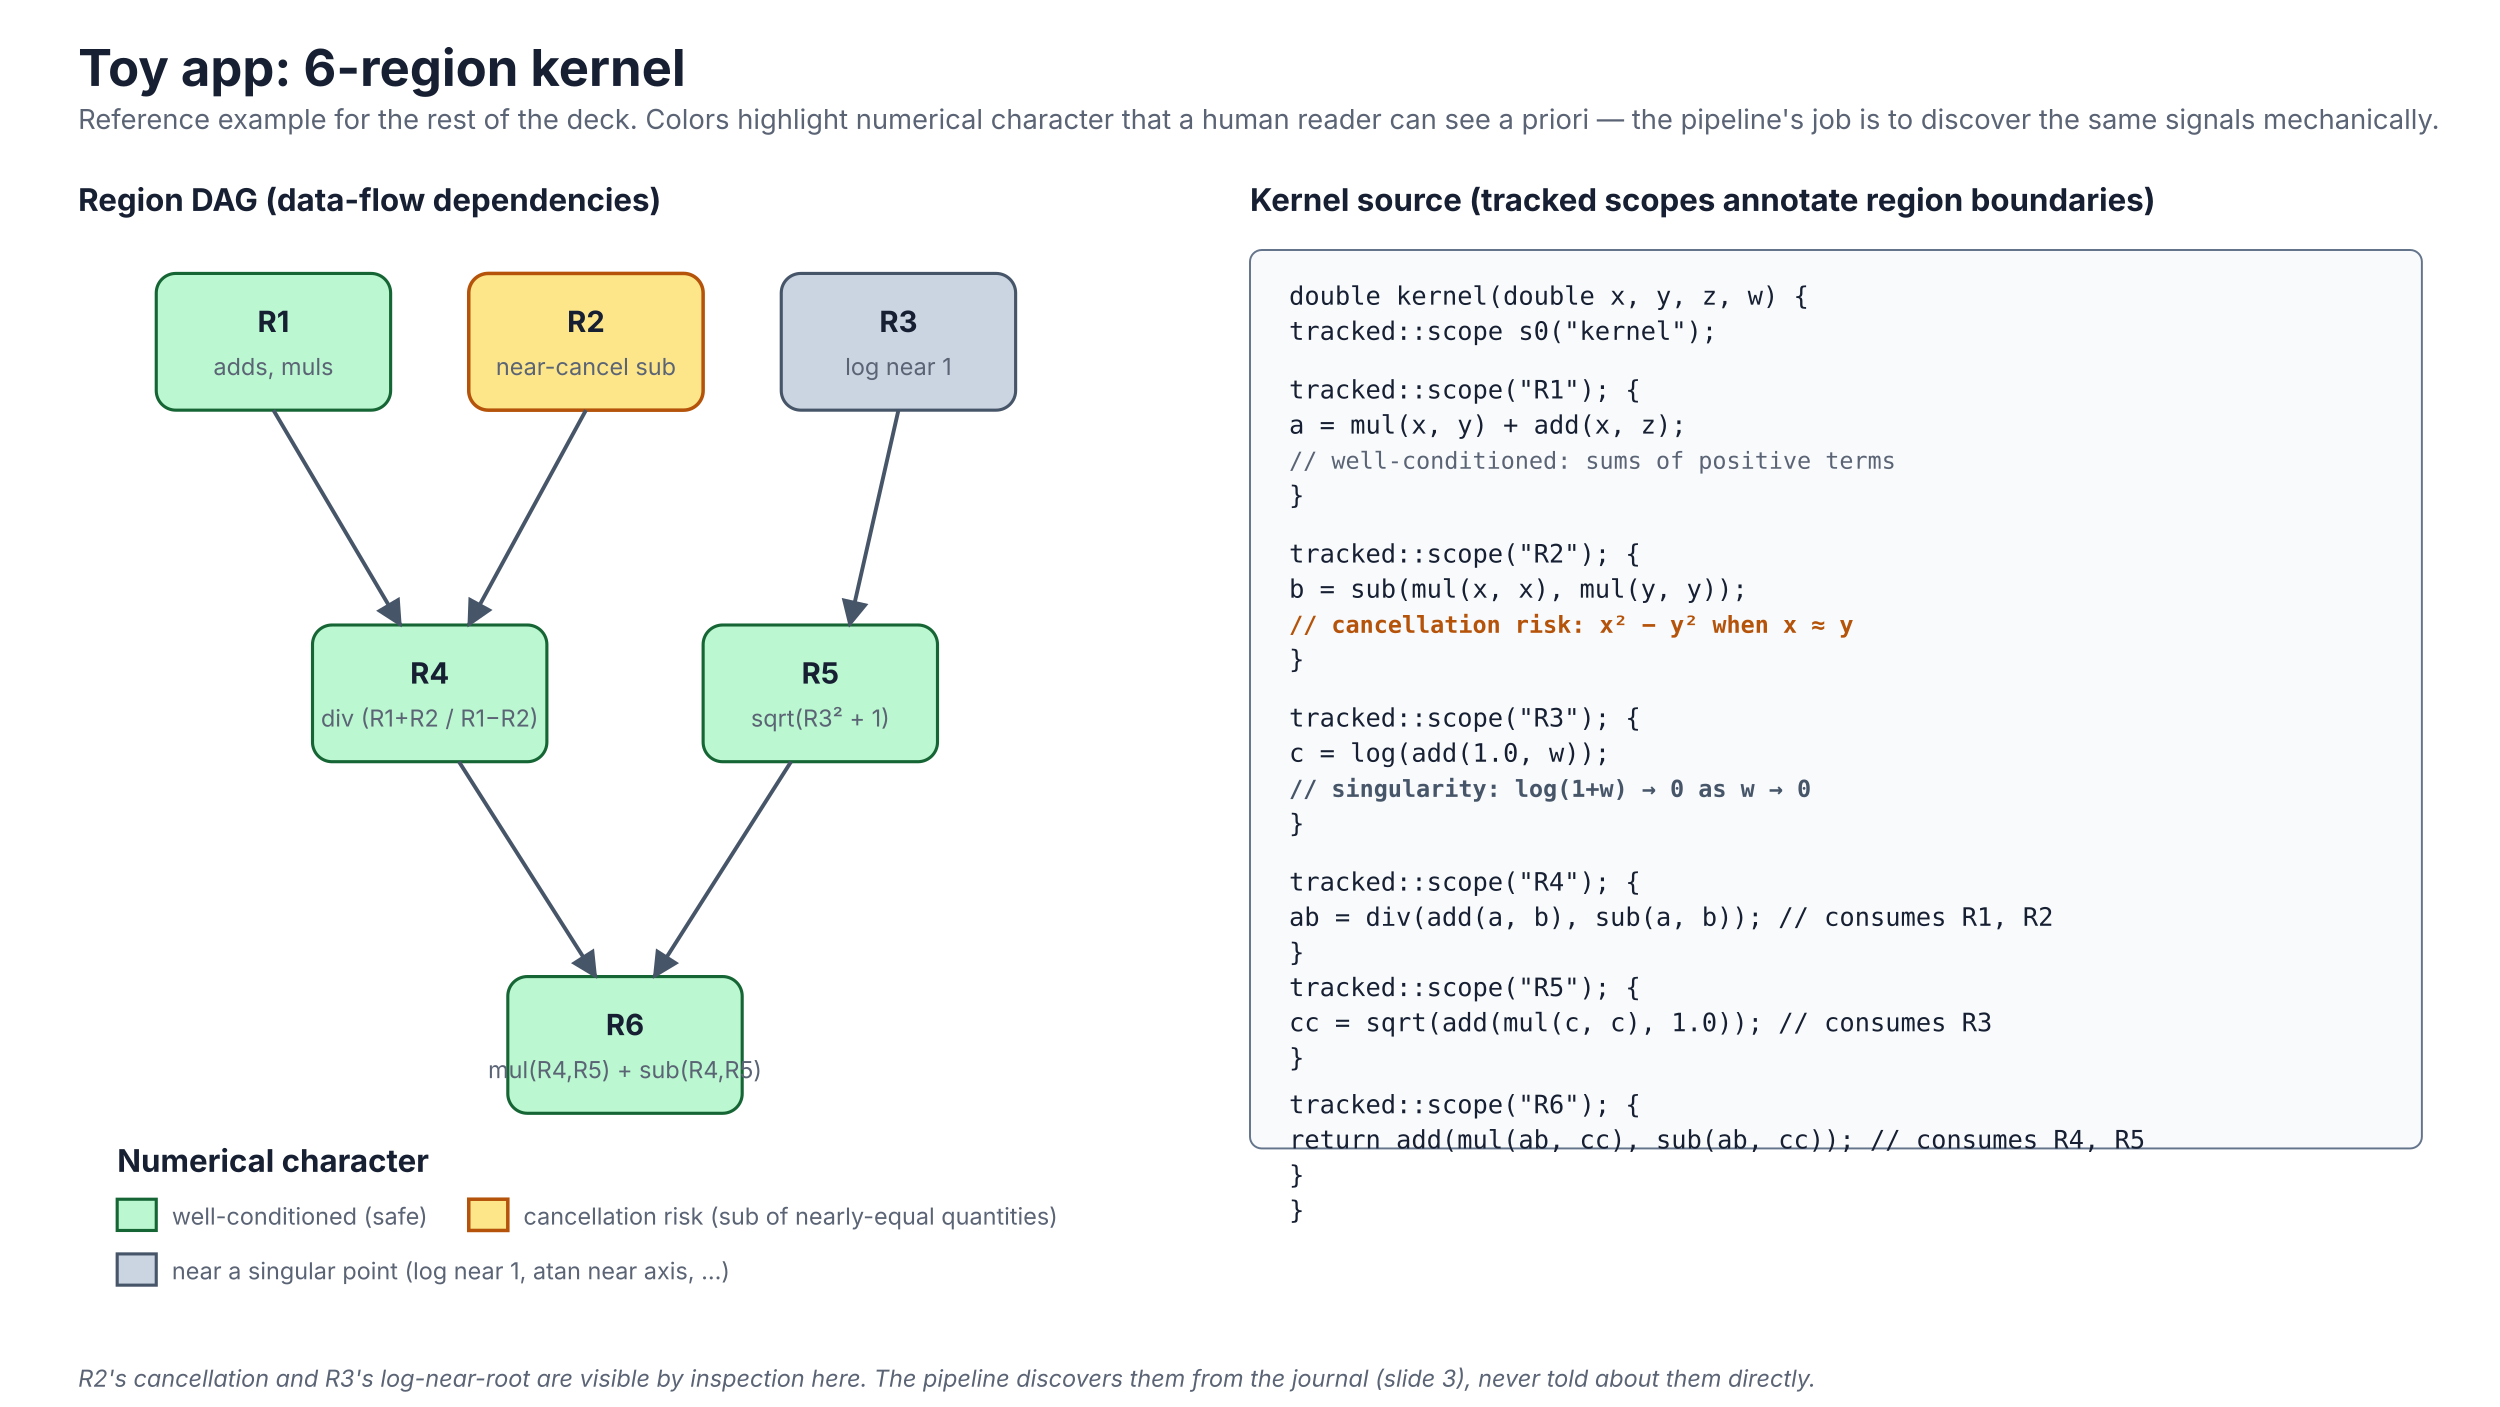
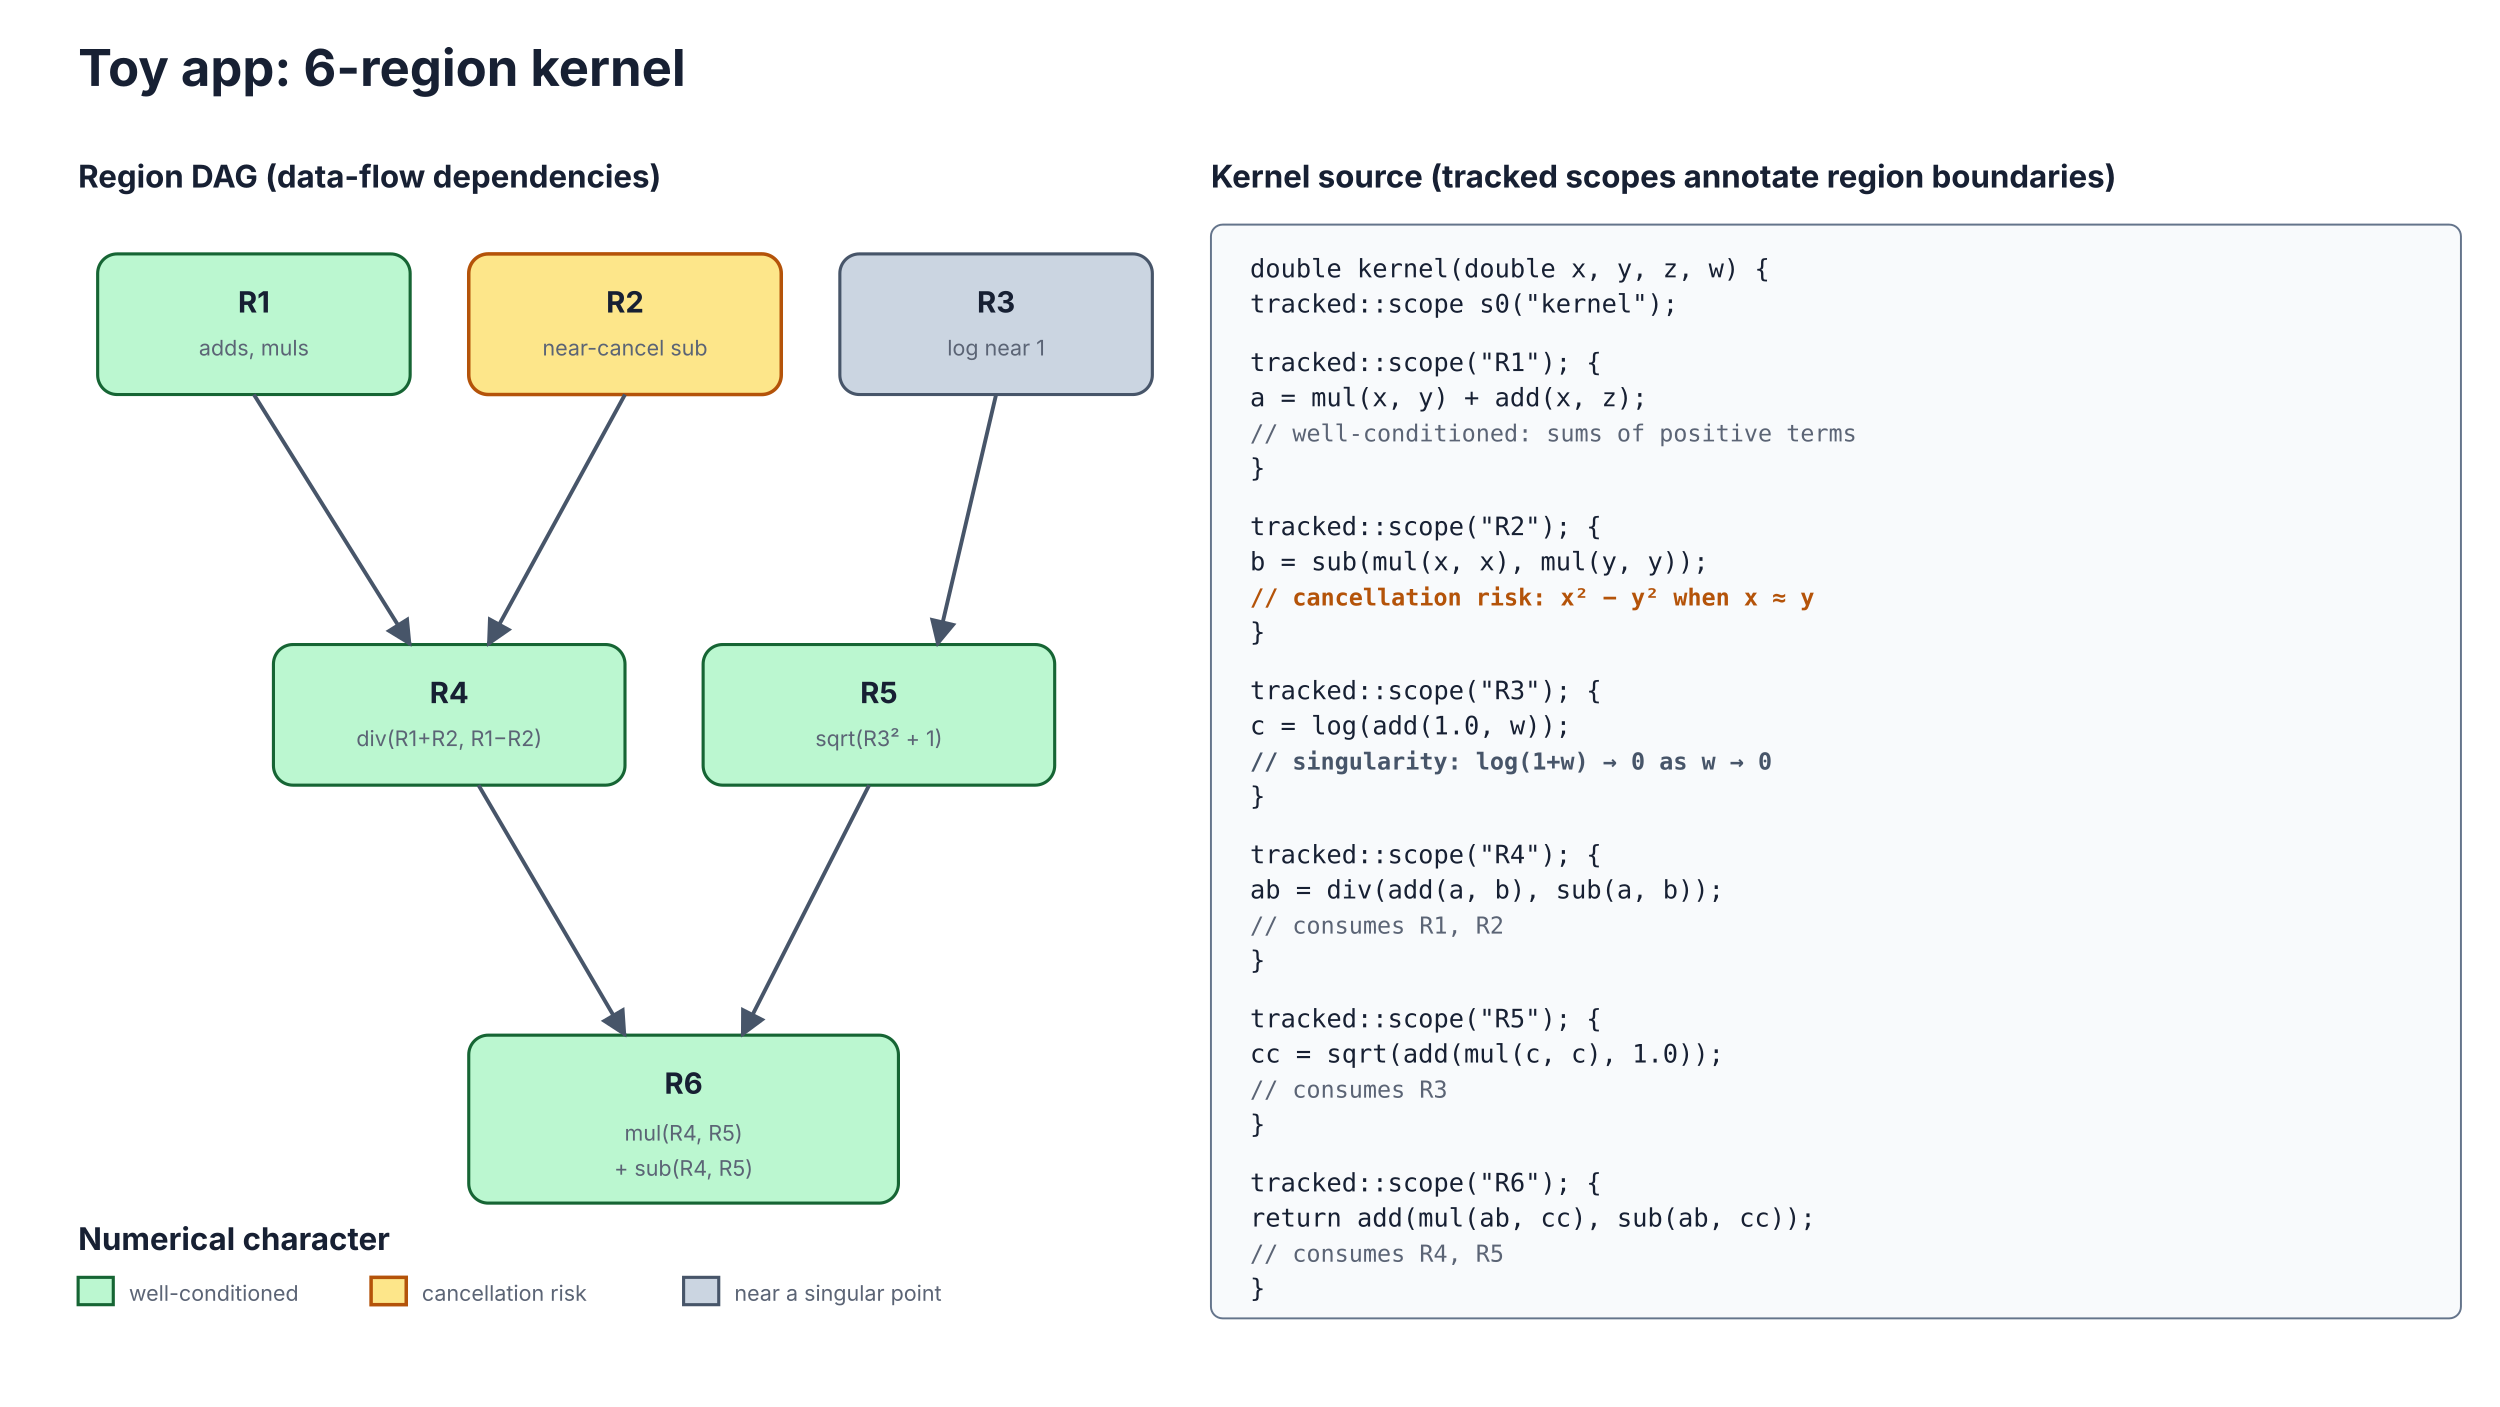
<svg xmlns="http://www.w3.org/2000/svg" viewBox="0 0 1280 720" font-family="ui-sans-serif, system-ui, -apple-system, sans-serif">
  <style>
    .title { font-size: 26px; font-weight: 700; fill: #172033; }
-     .subtitle { font-size: 14px; fill: #5b6475; }
    .h { font-size: 16px; font-weight: 650; fill: #172033; }
    .lbl { font-size: 15px; font-weight: 700; fill: #172033; }
-     .sub { font-size: 12px; fill: #5b6475; }
+     .sub { font-size: 11px; fill: #5b6475; }
    .code { font-family: ui-monospace, "SF Mono", Menlo, monospace; font-size: 13px; fill: #172033; }
    .code-cmt { font-family: ui-monospace, "SF Mono", Menlo, monospace; font-size: 12px; fill: #5b6475; }
    .code-warn { font-family: ui-monospace, "SF Mono", Menlo, monospace; font-size: 12px; fill: #b45309; font-weight: 600; }
    .code-sing { font-family: ui-monospace, "SF Mono", Menlo, monospace; font-size: 12px; fill: #475569; font-weight: 600; }
    .rnode-safe { stroke: #166534; stroke-width: 1.6; fill: #bbf7d0; }
    .rnode-warn { stroke: #b45309; stroke-width: 1.8; fill: #fde68a; }
    .rnode-sing { stroke: #475569; stroke-width: 1.6; fill: #cbd5e1; }
    .edge { stroke: #475569; stroke-width: 2; fill: none; marker-end: url(#arrow); }
    .box { stroke: #64748b; stroke-width: 1; fill: #f8fafc; }
-     .caption { font-size: 12px; fill: #5b6475; font-style: italic; }
  </style>
  <defs>
    <marker id="arrow" viewBox="0 0 10 10" refX="9" refY="5" markerWidth="7" markerHeight="7" orient="auto-start-reverse">
      <path d="M0,0 L10,5 L0,10 z" fill="#475569" />
    </marker>
  </defs>
  <text x="40" y="44" class="title">Toy app: 6-region kernel</text>
-   <text x="40" y="66" class="subtitle">Reference example for the rest of the deck. Colors highlight numerical character that a human reader can see a priori — the pipeline's job is to discover the same signals mechanically.</text>
-   <text x="40" y="108" class="h">Region DAG  (data-flow dependencies)</text>
-   <g transform="translate(60, 140)">
-     <rect x="20" y="0" width="120" height="70" rx="10" class="rnode-safe" />
-     <text x="80" y="30" text-anchor="middle" class="lbl">R1</text>
-     <text x="80" y="52" text-anchor="middle" class="sub">adds, muls</text>
-     <rect x="180" y="0" width="120" height="70" rx="10" class="rnode-warn" />
-     <text x="240" y="30" text-anchor="middle" class="lbl">R2</text>
-     <text x="240" y="52" text-anchor="middle" class="sub">near-cancel sub</text>
-     <rect x="340" y="0" width="120" height="70" rx="10" class="rnode-sing" />
-     <text x="400" y="30" text-anchor="middle" class="lbl">R3</text>
-     <text x="400" y="52" text-anchor="middle" class="sub">log near 1</text>
-     <rect x="100" y="180" width="120" height="70" rx="10" class="rnode-safe" />
-     <text x="160" y="210" text-anchor="middle" class="lbl">R4</text>
-     <text x="160" y="232" text-anchor="middle" class="sub">div (R1+R2 / R1−R2)</text>
-     <rect x="300" y="180" width="120" height="70" rx="10" class="rnode-safe" />
-     <text x="360" y="210" text-anchor="middle" class="lbl">R5</text>
-     <text x="360" y="232" text-anchor="middle" class="sub">sqrt(R3² + 1)</text>
-     <rect x="200" y="360" width="120" height="70" rx="10" class="rnode-safe" />
-     <text x="260" y="390" text-anchor="middle" class="lbl">R6</text>
-     <text x="260" y="412" text-anchor="middle" class="sub">mul(R4,R5) + sub(R4,R5)</text>
-     <path d="M80 70 L145 180" class="edge" />
-     <path d="M240 70 L180 180" class="edge" />
-     <path d="M400 70 L375 180" class="edge" />
-     <path d="M175 250 L245 360" class="edge" />
-     <path d="M345 250 L275 360" class="edge" />
+   <text x="40" y="96" class="h">Region DAG  (data-flow dependencies)</text>
+   <g transform="translate(40, 130)">
+     <rect x="10" y="0" width="160" height="72" rx="10" class="rnode-safe" />
+     <text x="90" y="30" text-anchor="middle" class="lbl">R1</text>
+     <text x="90" y="52" text-anchor="middle" class="sub">adds, muls</text>
+     <rect x="200" y="0" width="160" height="72" rx="10" class="rnode-warn" />
+     <text x="280" y="30" text-anchor="middle" class="lbl">R2</text>
+     <text x="280" y="52" text-anchor="middle" class="sub">near-cancel sub</text>
+     <rect x="390" y="0" width="160" height="72" rx="10" class="rnode-sing" />
+     <text x="470" y="30" text-anchor="middle" class="lbl">R3</text>
+     <text x="470" y="52" text-anchor="middle" class="sub">log near 1</text>
+     <rect x="100" y="200" width="180" height="72" rx="10" class="rnode-safe" />
+     <text x="190" y="230" text-anchor="middle" class="lbl">R4</text>
+     <text x="190" y="252" text-anchor="middle" class="sub">div(R1+R2, R1−R2)</text>
+     <rect x="320" y="200" width="180" height="72" rx="10" class="rnode-safe" />
+     <text x="410" y="230" text-anchor="middle" class="lbl">R5</text>
+     <text x="410" y="252" text-anchor="middle" class="sub">sqrt(R3² + 1)</text>
+     <rect x="200" y="400" width="220" height="86" rx="10" class="rnode-safe" />
+     <text x="310" y="430" text-anchor="middle" class="lbl">R6</text>
+     <text x="310" y="454" text-anchor="middle" class="sub">mul(R4, R5)</text>
+     <text x="310" y="472" text-anchor="middle" class="sub">+ sub(R4, R5)</text>
+     <path d="M90 72 L170 200" class="edge" />
+     <path d="M280 72 L210 200" class="edge" />
+     <path d="M470 72 L440 200" class="edge" />
+     <path d="M205 272 L280 400" class="edge" />
+     <path d="M405 272 L340 400" class="edge" />
  </g>
-   <g transform="translate(60, 600)">
+   <g transform="translate(40, 640)">
    <text x="0" y="0" class="h">Numerical character</text>
-     <rect x="0" y="14" width="20" height="16" class="rnode-safe" />
-     <text x="28" y="27" class="sub">well-conditioned (safe)</text>
-     <rect x="180" y="14" width="20" height="16" class="rnode-warn" />
-     <text x="208" y="27" class="sub">cancellation risk  (sub of nearly-equal quantities)</text>
-     <rect x="0" y="42" width="20" height="16" class="rnode-sing" />
-     <text x="28" y="55" class="sub">near a singular point  (log near 1, atan near axis, ...)</text>
+     <rect x="0" y="14" width="18" height="14" class="rnode-safe" />
+     <text x="26" y="26" class="sub">well-conditioned</text>
+     <rect x="150" y="14" width="18" height="14" class="rnode-warn" />
+     <text x="176" y="26" class="sub">cancellation risk</text>
+     <rect x="310" y="14" width="18" height="14" class="rnode-sing" />
+     <text x="336" y="26" class="sub">near a singular point</text>
  </g>
-   <text x="640" y="108" class="h">Kernel source  (tracked scopes annotate region boundaries)</text>
-   <rect x="640" y="128" width="600" height="460" rx="6" class="box" />
-   <text x="660" y="156" class="code">double kernel(double x, y, z, w) {</text>
-   <text x="660" y="174" class="code">  tracked::scope s0("kernel");</text>
-   <text x="660" y="204" class="code">  tracked::scope("R1"); {</text>
-   <text x="660" y="222" class="code">    a = mul(x, y) + add(x, z);</text>
-   <text x="660" y="240" class="code-cmt">    // well-conditioned: sums of positive terms</text>
-   <text x="660" y="258" class="code">  }</text>
-   <text x="660" y="288" class="code">  tracked::scope("R2"); {</text>
-   <text x="660" y="306" class="code">    b = sub(mul(x, x), mul(y, y));</text>
-   <text x="660" y="324" class="code-warn">    // cancellation risk: x² − y² when x ≈ y</text>
-   <text x="660" y="342" class="code">  }</text>
-   <text x="660" y="372" class="code">  tracked::scope("R3"); {</text>
-   <text x="660" y="390" class="code">    c = log(add(1.0, w));</text>
-   <text x="660" y="408" class="code-sing">    // singularity: log(1+w) → 0 as w → 0</text>
-   <text x="660" y="426" class="code">  }</text>
-   <text x="660" y="456" class="code">  tracked::scope("R4"); {</text>
-   <text x="660" y="474" class="code">    ab = div(add(a, b), sub(a, b));    // consumes R1, R2</text>
-   <text x="660" y="492" class="code">  }</text>
-   <text x="660" y="510" class="code">  tracked::scope("R5"); {</text>
-   <text x="660" y="528" class="code">    cc = sqrt(add(mul(c, c), 1.0));    // consumes R3</text>
-   <text x="660" y="546" class="code">  }</text>
-   <text x="660" y="570" class="code">  tracked::scope("R6"); {</text>
-   <text x="660" y="588" class="code">    return add(mul(ab, cc), sub(ab, cc));   // consumes R4, R5</text>
-   <text x="660" y="606" class="code">  }</text>
-   <text x="660" y="624" class="code">}</text>
-   <text x="40" y="710" class="caption">R2's cancellation and R3's log-near-root are visible by inspection here. The pipeline discovers them from the journal (slide 3), never told about them directly.</text>
+   <text x="620" y="96" class="h">Kernel source  (tracked scopes annotate region boundaries)</text>
+   <rect x="620" y="115" width="640" height="560" rx="6" class="box" />
+   <text x="640" y="142" class="code">double kernel(double x, y, z, w) {</text>
+   <text x="640" y="160" class="code">    tracked::scope s0("kernel");</text>
+   <text x="640" y="190" class="code">    tracked::scope("R1"); {</text>
+   <text x="640" y="208" class="code">        a = mul(x, y) + add(x, z);</text>
+   <text x="640" y="226" class="code-cmt">        // well-conditioned: sums of positive terms</text>
+   <text x="640" y="244" class="code">    }</text>
+   <text x="640" y="274" class="code">    tracked::scope("R2"); {</text>
+   <text x="640" y="292" class="code">        b = sub(mul(x, x), mul(y, y));</text>
+   <text x="640" y="310" class="code-warn">        // cancellation risk: x² − y² when x ≈ y</text>
+   <text x="640" y="328" class="code">    }</text>
+   <text x="640" y="358" class="code">    tracked::scope("R3"); {</text>
+   <text x="640" y="376" class="code">        c = log(add(1.0, w));</text>
+   <text x="640" y="394" class="code-sing">        // singularity: log(1+w) → 0 as w → 0</text>
+   <text x="640" y="412" class="code">    }</text>
+   <text x="640" y="442" class="code">    tracked::scope("R4"); {</text>
+   <text x="640" y="460" class="code">        ab = div(add(a, b), sub(a, b));</text>
+   <text x="640" y="478" class="code-cmt">        // consumes R1, R2</text>
+   <text x="640" y="496" class="code">    }</text>
+   <text x="640" y="526" class="code">    tracked::scope("R5"); {</text>
+   <text x="640" y="544" class="code">        cc = sqrt(add(mul(c, c), 1.0));</text>
+   <text x="640" y="562" class="code-cmt">        // consumes R3</text>
+   <text x="640" y="580" class="code">    }</text>
+   <text x="640" y="610" class="code">    tracked::scope("R6"); {</text>
+   <text x="640" y="628" class="code">        return add(mul(ab, cc), sub(ab, cc));</text>
+   <text x="640" y="646" class="code-cmt">        // consumes R4, R5</text>
+   <text x="640" y="664" class="code">    }</text>
</svg>
